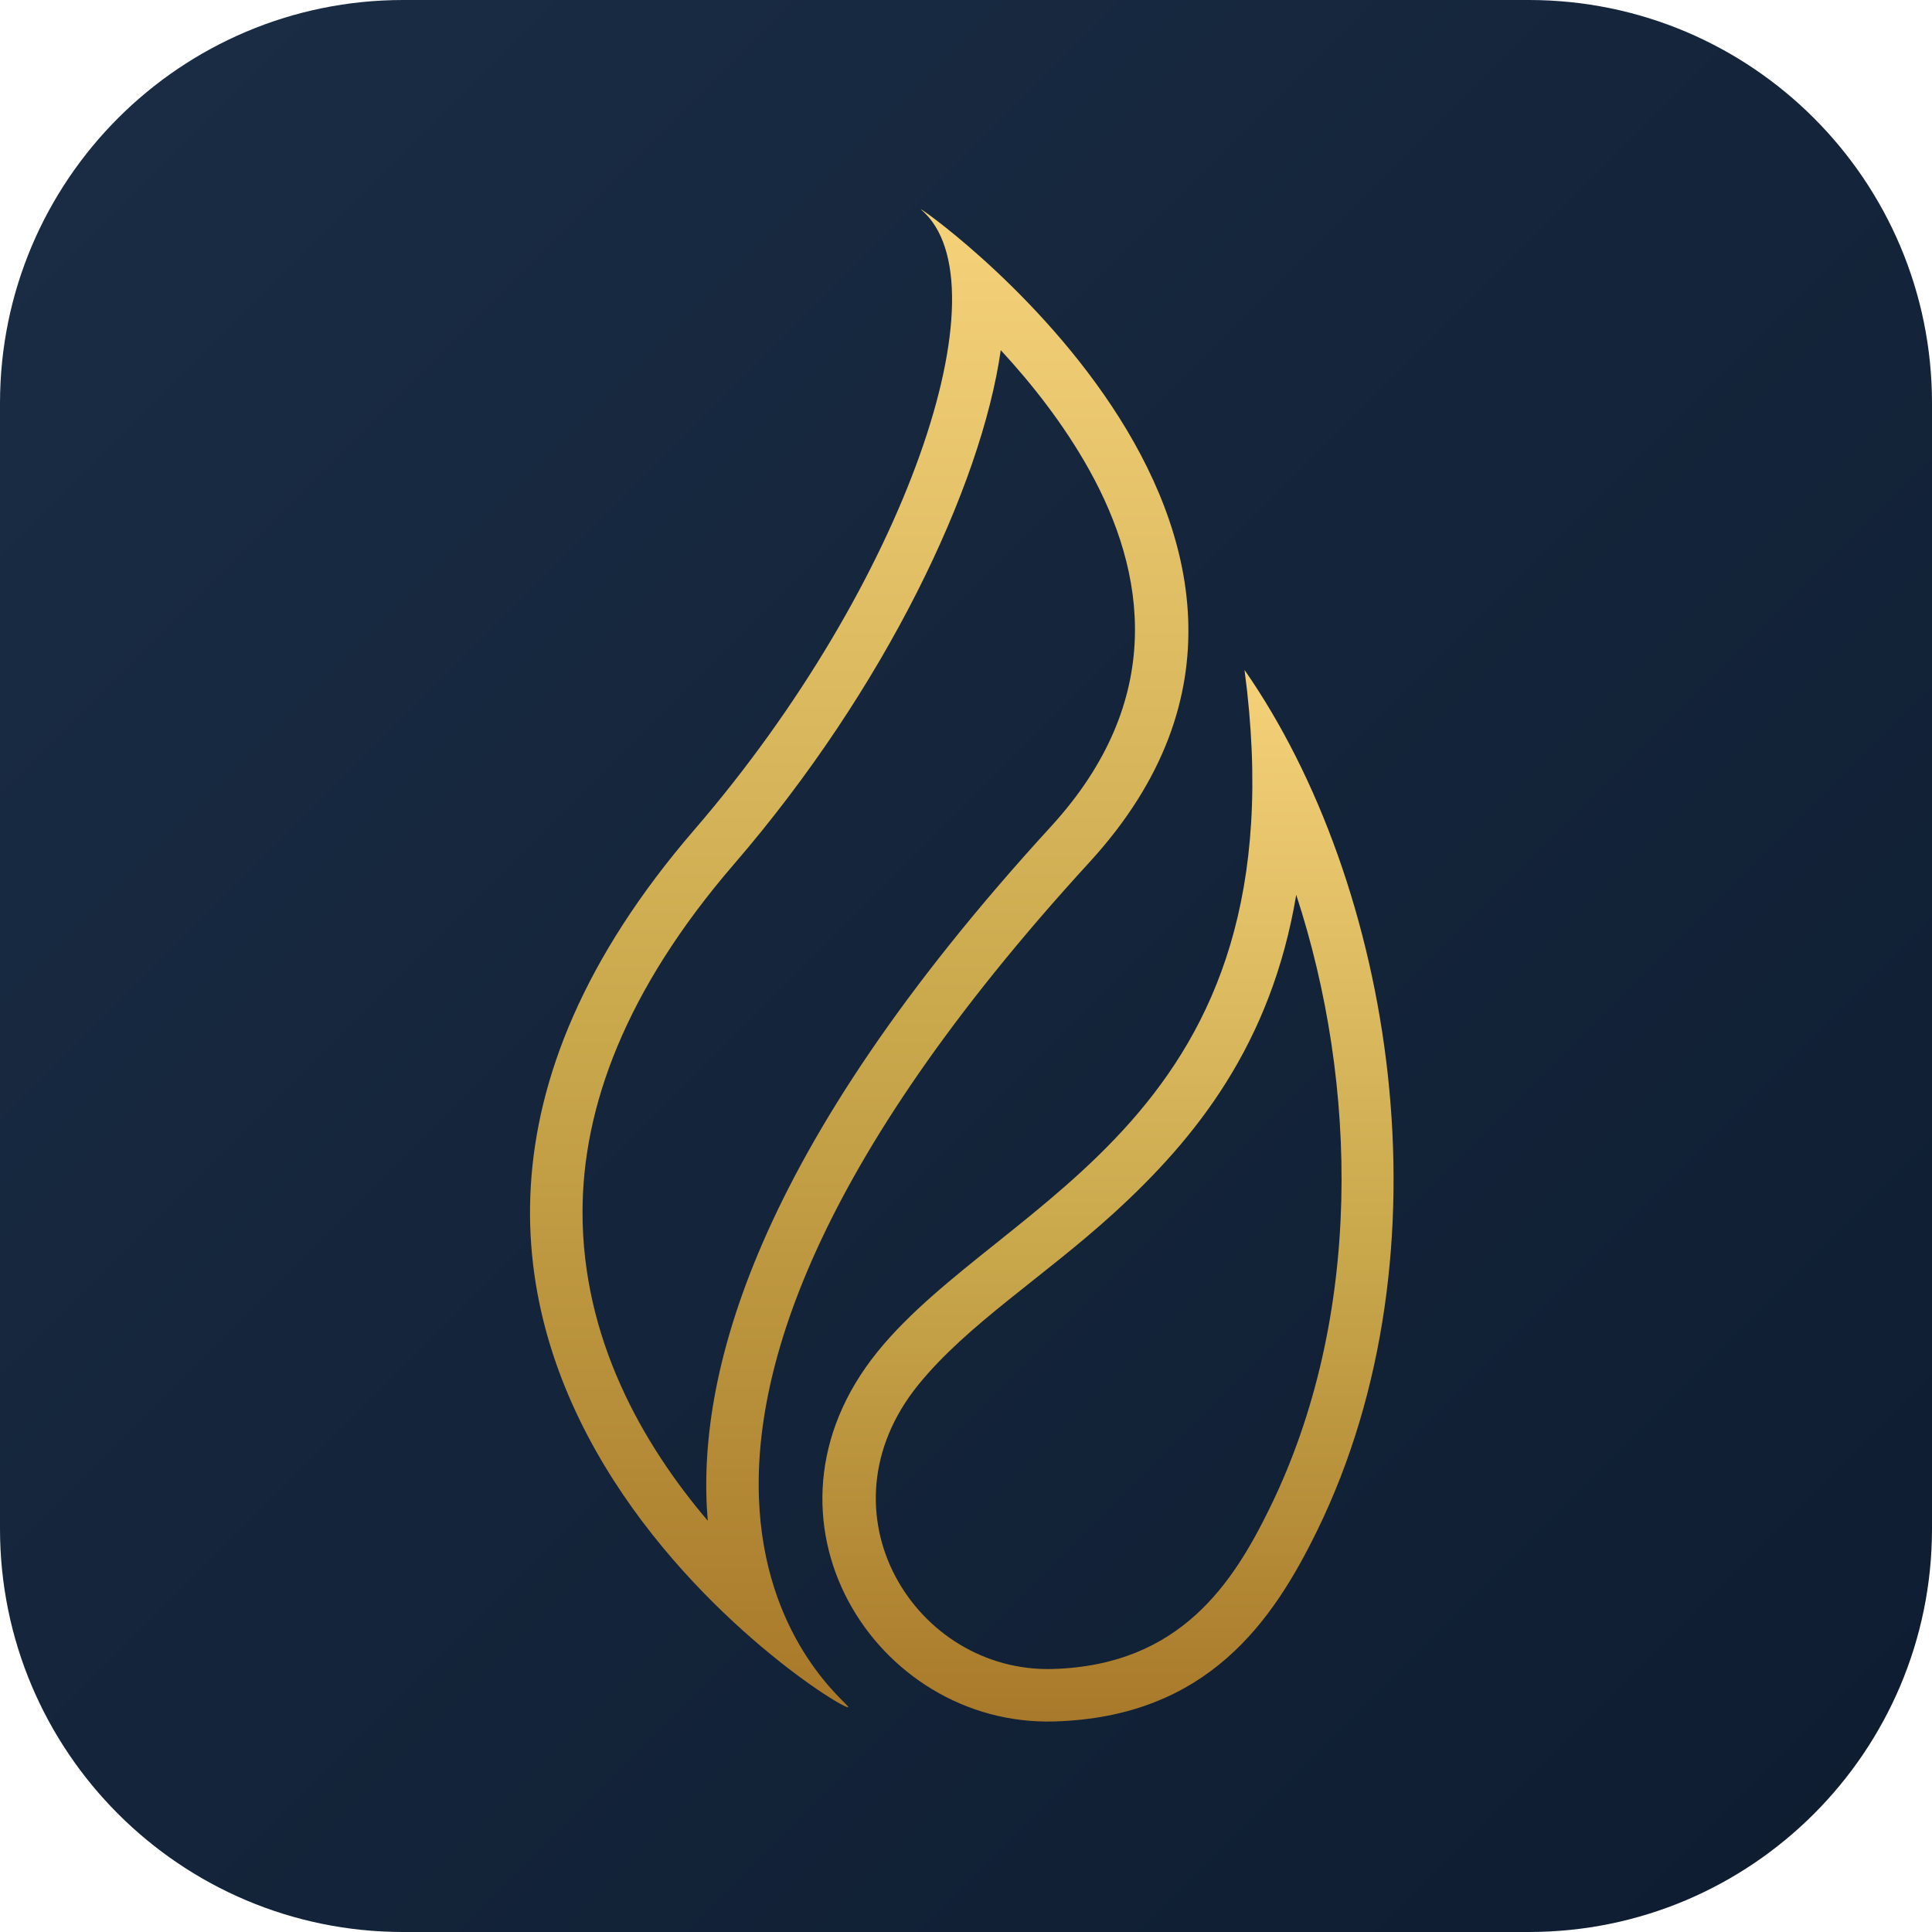
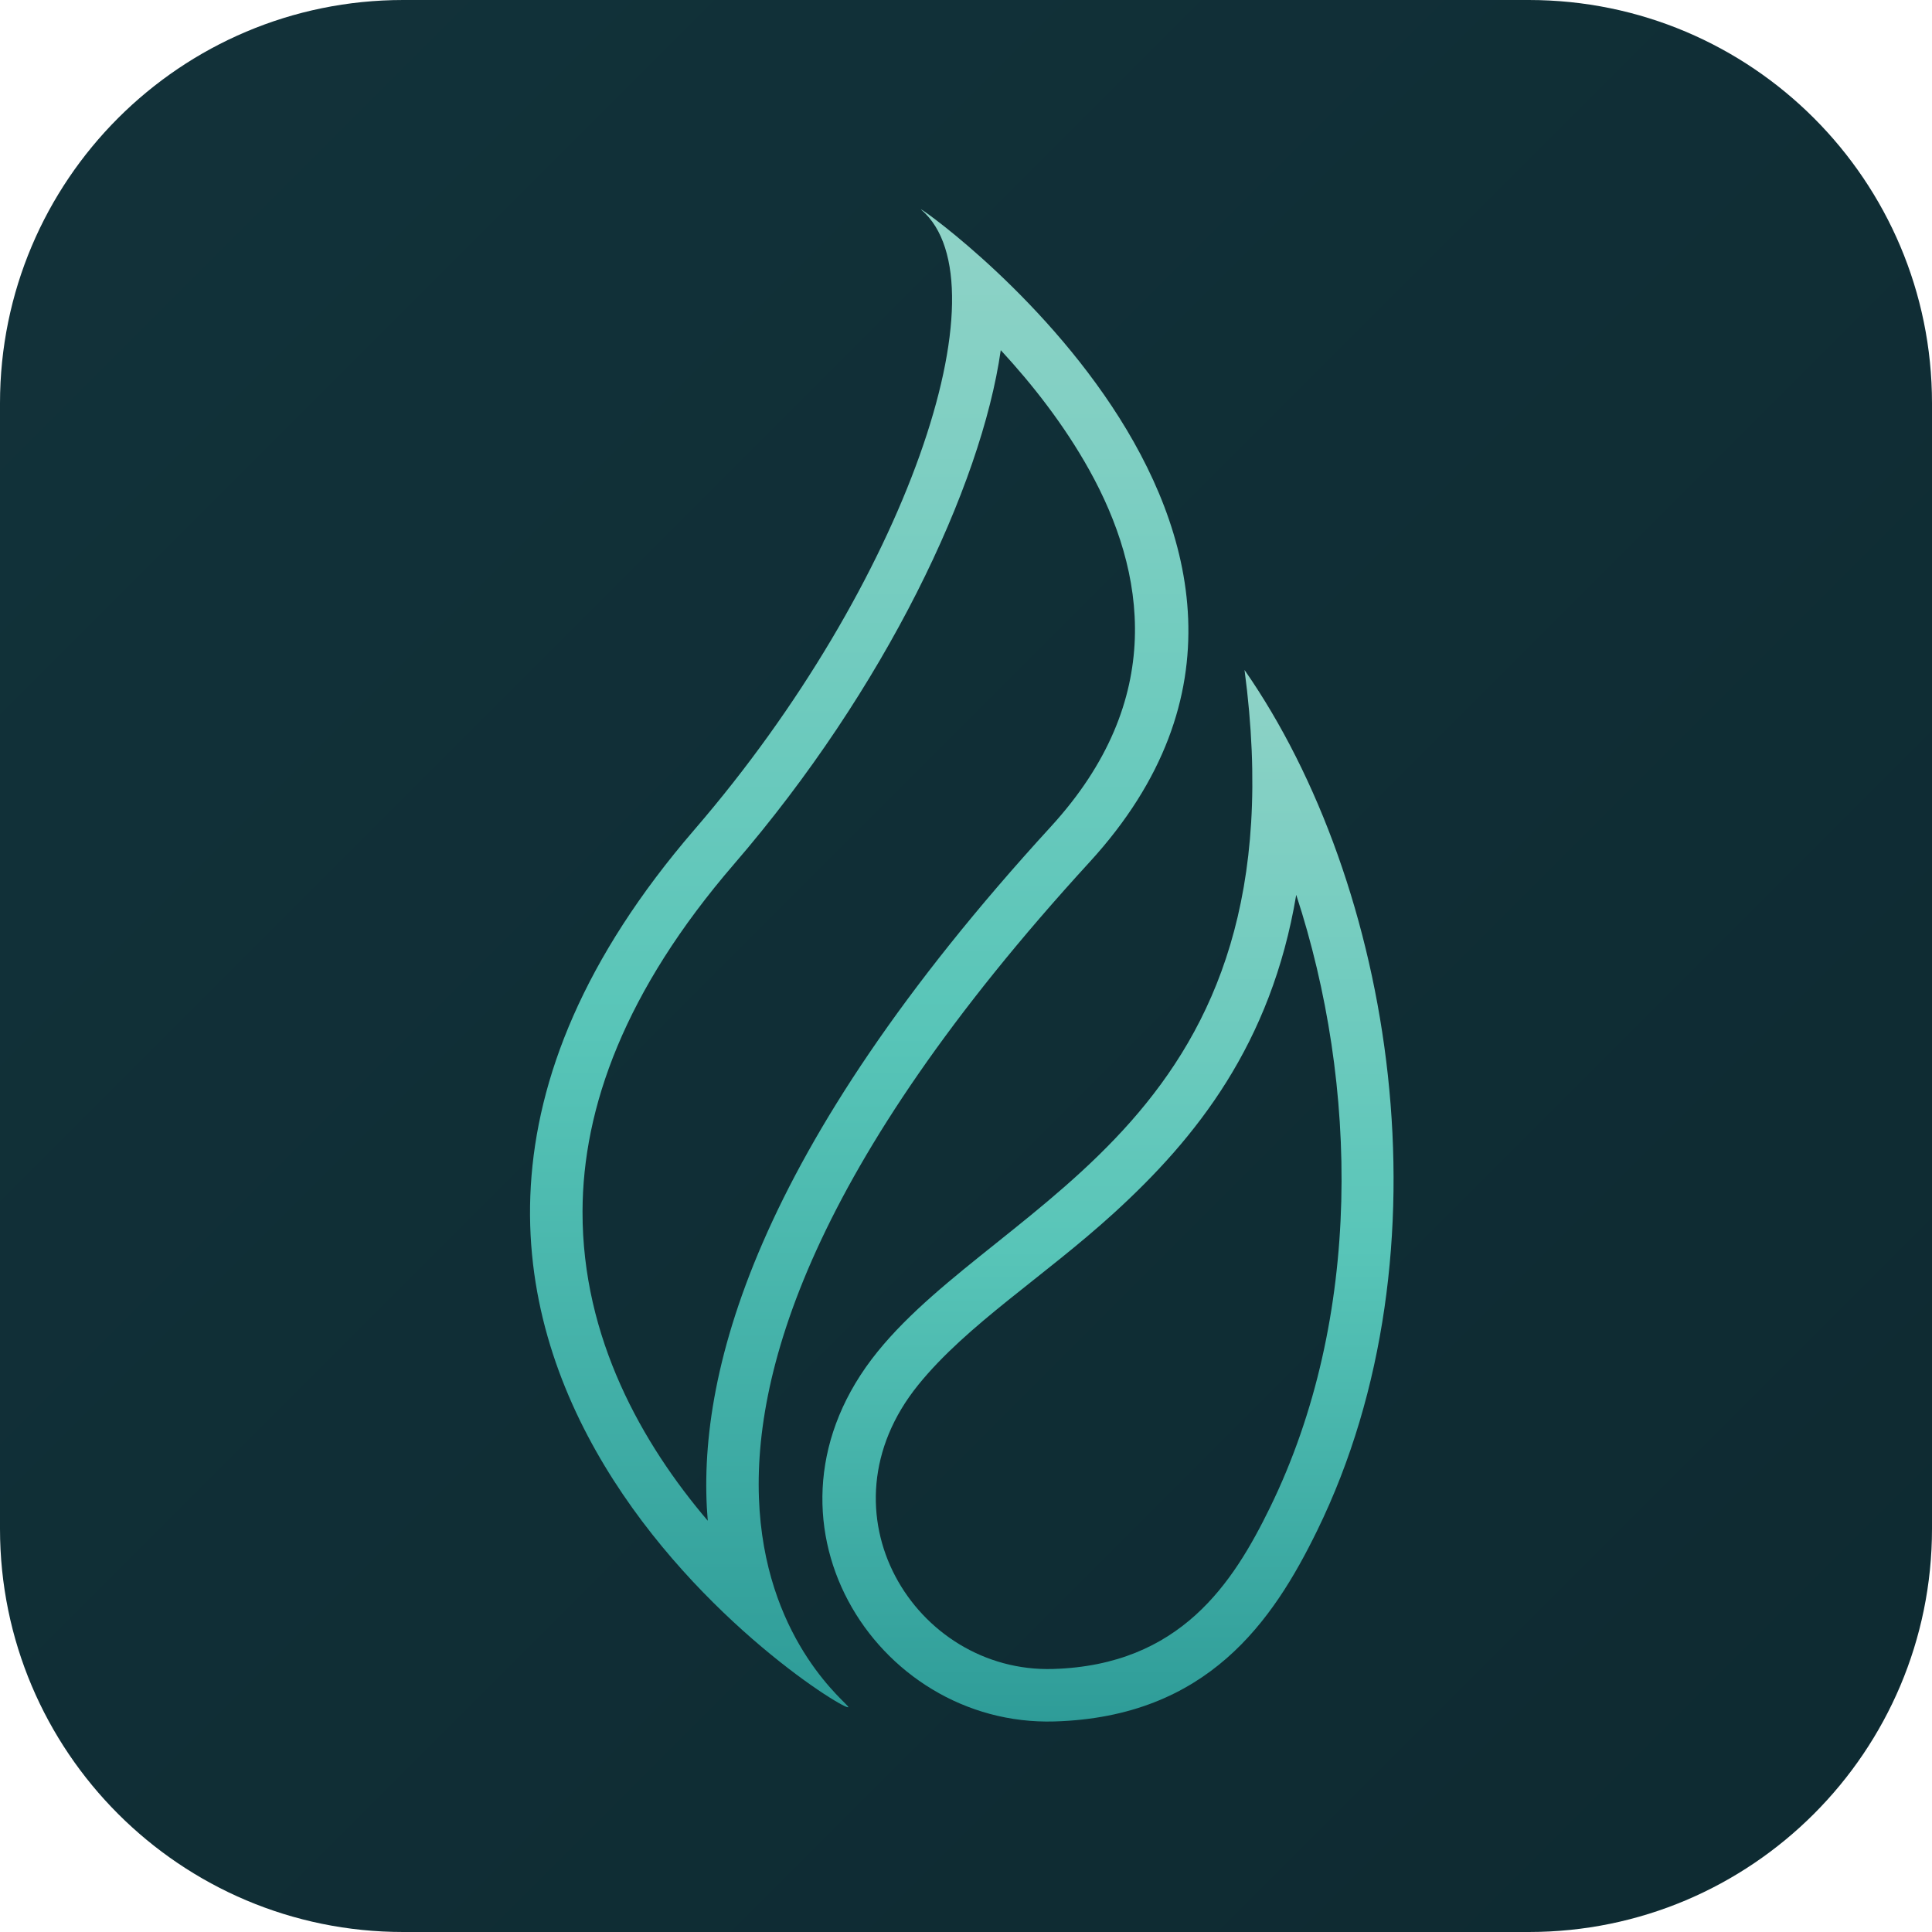
<svg xmlns="http://www.w3.org/2000/svg" viewBox="271 188 460 460" role="img" aria-label="Fervia">
  <defs>
    <linearGradient id="fvBg" x1="0" y1="0" x2="1" y2="1">
-       <stop offset="0" stop-color="#1A2D45" />
-       <stop offset="1" stop-color="#0E1C30" />
+       <stop offset="0" stop-color="#12323A" />
+       <stop offset="1" stop-color="#0E2A31" />
    </linearGradient>
    <linearGradient id="fvFlame" x1="0" y1="0" x2="0" y2="1" gradientUnits="objectBoundingBox">
-       <stop offset="0" stop-color="#F5D27A" />
-       <stop offset="0.55" stop-color="#C9A84C" />
-       <stop offset="1" stop-color="#A8792A" />
+       <stop offset="0" stop-color="#8FD3C7" />
+       <stop offset="0.55" stop-color="#58C5B8" />
+       <stop offset="1" stop-color="#2E9C98" />
    </linearGradient>
  </defs>
  <rect x="271" y="188" width="460" height="460" rx="96" fill="url(#fvBg)" />
  <path d="M567.317,347.521c35.36,50.817 49.883,138.235 17.301,204.89c-10.528,21.539 -26.089,44.373 -62.525,45.458c-42.8,1.275 -74.178,-48.506 -42.145,-88.042c30.053,-37.091 101.649,-54.984 87.369,-162.306Zm12.31,53.537c-5.963,35.591 -23.875,57.951 -43.408,75.76c-16.657,15.186 -34.89,26.477 -46.558,40.878c-24.577,30.333 -0.777,68.657 32.06,67.679c30.356,-0.904 42.895,-20.508 51.667,-38.453c22.104,-45.221 21.055,-100.62 6.239,-145.864Z" fill="url(#fvFlame)" />
  <path d="M490.391,237.971c-4.47,-3.855 111.996,76.729 40.025,155.3c-132.885,145.073 -57.458,199.556 -57.434,201.171c0.037,2.55 -142.56,-86.1 -36.644,-208.904c50.451,-58.495 74.523,-129.911 54.053,-147.567Zm-50.877,312.108c-2.892,-33.918 10.638,-87.687 81.685,-165.251c27.653,-30.189 22.608,-60.738 9.17,-84.896c-6.058,-10.892 -13.714,-20.584 -21.093,-28.559c-4.631,32.481 -27.498,80.619 -63.472,122.329c-26.092,30.251 -36.05,58.06 -36.107,82.744c-0.071,30.149 14.197,55.289 29.817,73.633Z" fill="url(#fvFlame)" />
</svg>
